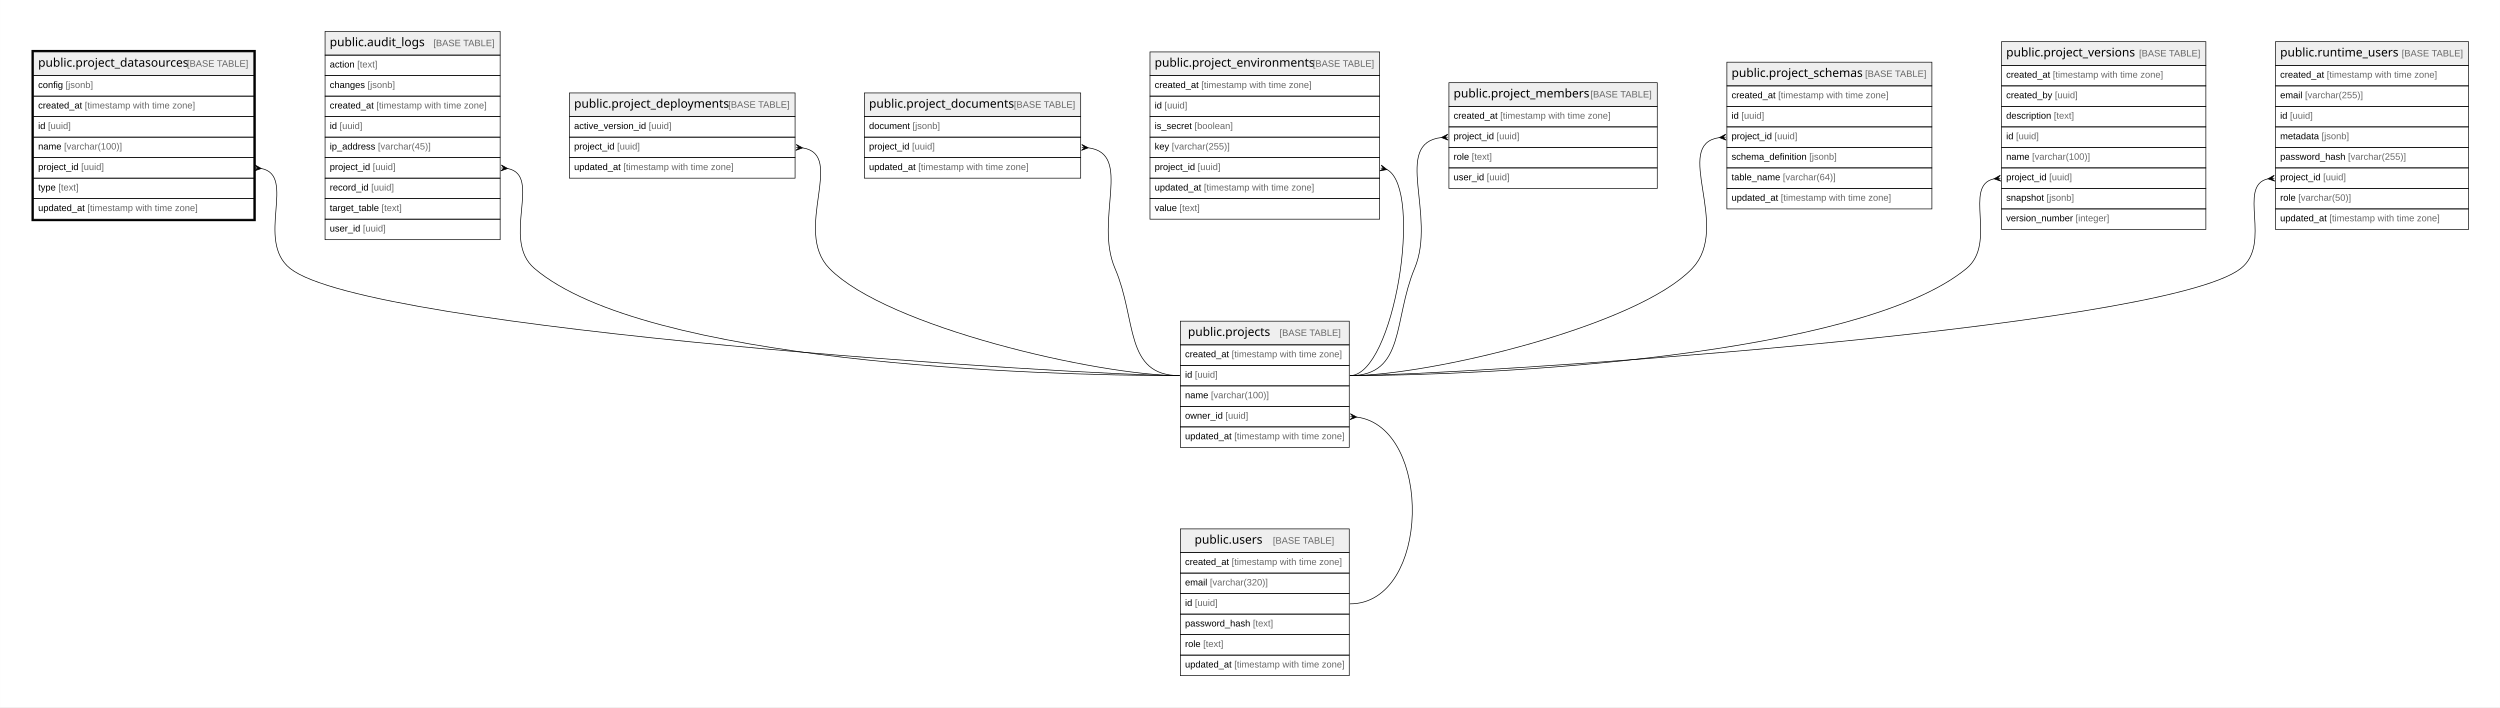
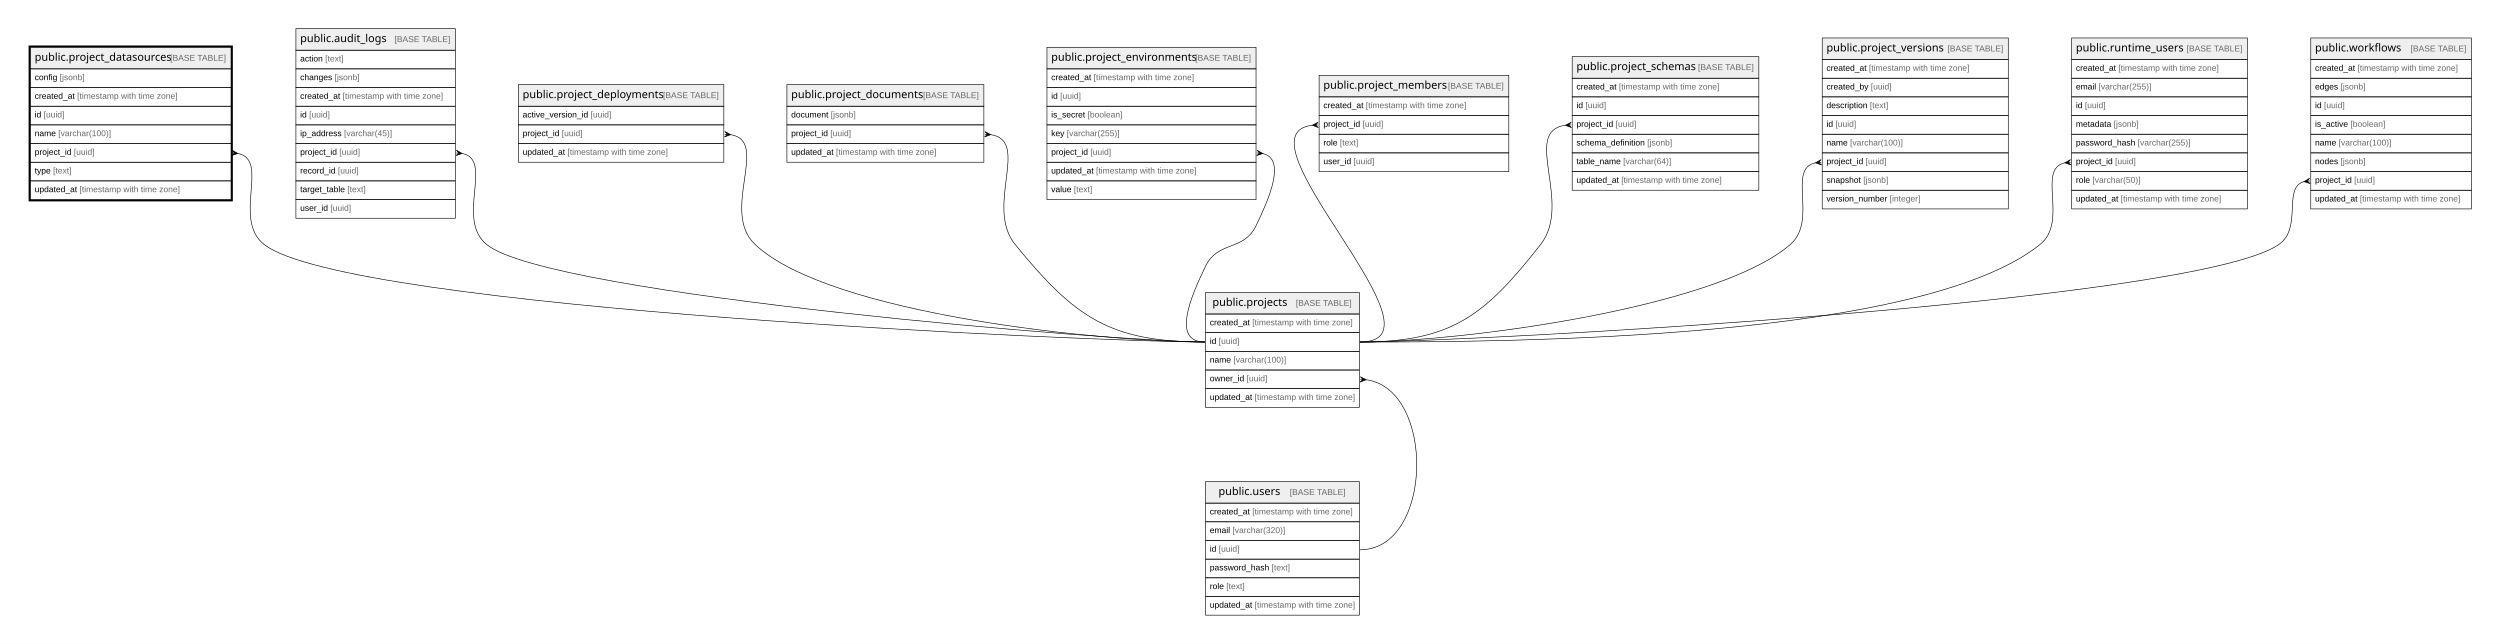
- <svg xmlns="http://www.w3.org/2000/svg" width="3755pt" height="1062pt" viewBox="0.00 0.00 3754.84 1062.00">
+ <svg xmlns="http://www.w3.org/2000/svg" width="4124pt" height="1062pt" viewBox="0.00 0.00 4124.34 1062.00">
  <g id="graph0" class="graph" transform="scale(1 1) rotate(0) translate(4 1058)">
-     <polygon fill="white" stroke="none" points="-4,4 -4,-1058 3750.84,-1058 3750.84,4 -4,4" />
+     <polygon fill="white" stroke="none" points="-4,4 -4,-1058 4120.34,-1058 4120.34,4 -4,4" />
    <g id="node1" class="node">
      <polygon fill="#efefef" stroke="none" points="46.2,-944.4 46.2,-980 377.12,-980 377.12,-944.4 46.2,-944.4" />
      <polygon fill="none" stroke="black" points="46.2,-944.4 46.2,-980 377.12,-980 377.12,-944.4 46.2,-944.4" />
      <text text-anchor="start" x="53.2" y="-957.8" font-family="Arial Bold" font-size="18.00">public.project_datasources</text>
      <text text-anchor="start" x="245.63" y="-957.8" font-family="Arial" font-size="14.00">    </text>
      <text text-anchor="start" x="276.74" y="-957.8" font-family="Arial" font-size="14.00" fill="#666666">[BASE TABLE]</text>
      <polygon fill="none" stroke="black" points="46.2,-913.6 46.2,-944.4 377.12,-944.4 377.12,-913.6 46.2,-913.6" />
      <text text-anchor="start" x="53.2" y="-925.8" font-family="Arial" font-size="14.00">config </text>
      <text text-anchor="start" x="94.45" y="-925.8" font-family="Arial" font-size="14.00" fill="#666666">[jsonb]</text>
      <polygon fill="none" stroke="black" points="46.2,-882.8 46.2,-913.6 377.12,-913.6 377.12,-882.8 46.2,-882.8" />
      <text text-anchor="start" x="53.2" y="-895" font-family="Arial" font-size="14.00">created_at </text>
      <text text-anchor="start" x="123.25" y="-895" font-family="Arial" font-size="14.00" fill="#666666">[timestamp with time zone]</text>
      <polygon fill="none" stroke="black" points="46.2,-852 46.2,-882.8 377.12,-882.8 377.12,-852 46.2,-852" />
      <text text-anchor="start" x="53.2" y="-864.2" font-family="Arial" font-size="14.00">id </text>
      <text text-anchor="start" x="67.99" y="-864.2" font-family="Arial" font-size="14.00" fill="#666666">[uuid]</text>
      <polygon fill="none" stroke="black" points="46.2,-821.2 46.2,-852 377.12,-852 377.12,-821.2 46.2,-821.2" />
      <text text-anchor="start" x="53.2" y="-833.4" font-family="Arial" font-size="14.00">name </text>
      <text text-anchor="start" x="92.11" y="-833.4" font-family="Arial" font-size="14.00" fill="#666666">[varchar(100)]</text>
      <polygon fill="none" stroke="black" points="46.2,-790.4 46.2,-821.2 377.12,-821.2 377.12,-790.4 46.2,-790.4" />
      <text text-anchor="start" x="53.2" y="-802.6" font-family="Arial" font-size="14.00">project_id </text>
      <text text-anchor="start" x="117.79" y="-802.6" font-family="Arial" font-size="14.00" fill="#666666">[uuid]</text>
      <polygon fill="none" stroke="black" points="46.2,-759.6 46.2,-790.4 377.12,-790.4 377.12,-759.6 46.2,-759.6" />
      <text text-anchor="start" x="53.2" y="-771.8" font-family="Arial" font-size="14.00">type </text>
      <text text-anchor="start" x="83.55" y="-771.8" font-family="Arial" font-size="14.00" fill="#666666">[text]</text>
      <polygon fill="none" stroke="black" points="46.2,-728.8 46.2,-759.6 377.12,-759.6 377.12,-728.8 46.2,-728.8" />
      <text text-anchor="start" x="53.2" y="-741" font-family="Arial" font-size="14.00">updated_at </text>
      <text text-anchor="start" x="127.16" y="-741" font-family="Arial" font-size="14.00" fill="#666666">[timestamp with time zone]</text>
      <polygon fill="none" stroke="black" stroke-width="3" points="44.7,-727.3 44.7,-981.5 378.62,-981.5 378.62,-727.3 44.7,-727.3" />
    </g>
    <g id="node2" class="node">
-       <polygon fill="#efefef" stroke="none" points="1768.82,-540 1768.82,-575.6 2022.5,-575.6 2022.5,-540 1768.82,-540" />
-       <polygon fill="none" stroke="black" points="1768.82,-540 1768.82,-575.6 2022.5,-575.6 2022.5,-540 1768.82,-540" />
-       <text text-anchor="start" x="1780.18" y="-553.4" font-family="Arial Bold" font-size="18.00">public.projects</text>
-       <text text-anchor="start" x="1886.65" y="-553.4" font-family="Arial" font-size="14.00">    </text>
-       <text text-anchor="start" x="1917.77" y="-553.4" font-family="Arial" font-size="14.00" fill="#666666">[BASE TABLE]</text>
-       <polygon fill="none" stroke="black" points="1768.82,-509.2 1768.82,-540 2022.5,-540 2022.5,-509.2 1768.82,-509.2" />
-       <text text-anchor="start" x="1775.82" y="-521.4" font-family="Arial" font-size="14.00">created_at </text>
-       <text text-anchor="start" x="1845.87" y="-521.4" font-family="Arial" font-size="14.00" fill="#666666">[timestamp with time zone]</text>
-       <polygon fill="none" stroke="black" points="1768.82,-478.4 1768.82,-509.2 2022.5,-509.2 2022.5,-478.4 1768.82,-478.4" />
-       <text text-anchor="start" x="1775.82" y="-490.6" font-family="Arial" font-size="14.00">id </text>
-       <text text-anchor="start" x="1790.6" y="-490.6" font-family="Arial" font-size="14.00" fill="#666666">[uuid]</text>
-       <polygon fill="none" stroke="black" points="1768.82,-447.6 1768.82,-478.4 2022.5,-478.4 2022.5,-447.6 1768.82,-447.6" />
-       <text text-anchor="start" x="1775.82" y="-459.8" font-family="Arial" font-size="14.00">name </text>
-       <text text-anchor="start" x="1814.73" y="-459.8" font-family="Arial" font-size="14.00" fill="#666666">[varchar(100)]</text>
-       <polygon fill="none" stroke="black" points="1768.82,-416.8 1768.82,-447.6 2022.5,-447.6 2022.5,-416.8 1768.82,-416.8" />
-       <text text-anchor="start" x="1775.82" y="-429" font-family="Arial" font-size="14.00">owner_id </text>
-       <text text-anchor="start" x="1836.52" y="-429" font-family="Arial" font-size="14.00" fill="#666666">[uuid]</text>
-       <polygon fill="none" stroke="black" points="1768.82,-386 1768.82,-416.8 2022.5,-416.8 2022.5,-386 1768.82,-386" />
-       <text text-anchor="start" x="1775.82" y="-398.2" font-family="Arial" font-size="14.00">updated_at </text>
-       <text text-anchor="start" x="1849.78" y="-398.2" font-family="Arial" font-size="14.00" fill="#666666">[timestamp with time zone]</text>
+       <polygon fill="#efefef" stroke="none" points="1984.82,-540 1984.82,-575.6 2238.5,-575.6 2238.5,-540 1984.82,-540" />
+       <polygon fill="none" stroke="black" points="1984.82,-540 1984.82,-575.6 2238.5,-575.6 2238.5,-540 1984.82,-540" />
+       <text text-anchor="start" x="1996.18" y="-553.4" font-family="Arial Bold" font-size="18.00">public.projects</text>
+       <text text-anchor="start" x="2102.65" y="-553.4" font-family="Arial" font-size="14.00">    </text>
+       <text text-anchor="start" x="2133.77" y="-553.4" font-family="Arial" font-size="14.00" fill="#666666">[BASE TABLE]</text>
+       <polygon fill="none" stroke="black" points="1984.82,-509.2 1984.82,-540 2238.5,-540 2238.5,-509.2 1984.82,-509.2" />
+       <text text-anchor="start" x="1991.82" y="-521.4" font-family="Arial" font-size="14.00">created_at </text>
+       <text text-anchor="start" x="2061.87" y="-521.4" font-family="Arial" font-size="14.00" fill="#666666">[timestamp with time zone]</text>
+       <polygon fill="none" stroke="black" points="1984.82,-478.4 1984.82,-509.2 2238.5,-509.2 2238.5,-478.4 1984.82,-478.4" />
+       <text text-anchor="start" x="1991.82" y="-490.6" font-family="Arial" font-size="14.00">id </text>
+       <text text-anchor="start" x="2006.6" y="-490.6" font-family="Arial" font-size="14.00" fill="#666666">[uuid]</text>
+       <polygon fill="none" stroke="black" points="1984.82,-447.6 1984.82,-478.4 2238.5,-478.4 2238.5,-447.6 1984.82,-447.6" />
+       <text text-anchor="start" x="1991.82" y="-459.8" font-family="Arial" font-size="14.00">name </text>
+       <text text-anchor="start" x="2030.73" y="-459.8" font-family="Arial" font-size="14.00" fill="#666666">[varchar(100)]</text>
+       <polygon fill="none" stroke="black" points="1984.82,-416.8 1984.82,-447.6 2238.5,-447.6 2238.5,-416.8 1984.82,-416.8" />
+       <text text-anchor="start" x="1991.82" y="-429" font-family="Arial" font-size="14.00">owner_id </text>
+       <text text-anchor="start" x="2052.52" y="-429" font-family="Arial" font-size="14.00" fill="#666666">[uuid]</text>
+       <polygon fill="none" stroke="black" points="1984.82,-386 1984.82,-416.8 2238.5,-416.8 2238.5,-386 1984.82,-386" />
+       <text text-anchor="start" x="1991.82" y="-398.2" font-family="Arial" font-size="14.00">updated_at </text>
+       <text text-anchor="start" x="2065.78" y="-398.2" font-family="Arial" font-size="14.00" fill="#666666">[timestamp with time zone]</text>
    </g>
    <g id="edge1" class="edge">
-       <path fill="none" stroke="black" d="M388.22,-804.94C441.95,-794.74 379,-696.95 431.66,-654.8 548.4,-561.36 1618.28,-493.8 1767.82,-493.8" />
-       <polygon fill="black" stroke="black" points="388.41,-804.92 378.07,-801.29 383.1,-805.37 378.78,-805.74 378.78,-805.74 378.78,-805.74 383.1,-805.37 378.83,-810.26 388.41,-804.92" />
-     </g>
-     <g id="node11" class="node">
-       <polygon fill="#efefef" stroke="none" points="1768.82,-228 1768.82,-263.6 2022.5,-263.6 2022.5,-228 1768.82,-228" />
-       <polygon fill="none" stroke="black" points="1768.82,-228 1768.82,-263.6 2022.5,-263.6 2022.5,-228 1768.82,-228" />
-       <text text-anchor="start" x="1790.17" y="-241.4" font-family="Arial Bold" font-size="18.00">public.users</text>
-       <text text-anchor="start" x="1876.66" y="-241.4" font-family="Arial" font-size="14.00">    </text>
-       <text text-anchor="start" x="1907.77" y="-241.4" font-family="Arial" font-size="14.00" fill="#666666">[BASE TABLE]</text>
-       <polygon fill="none" stroke="black" points="1768.82,-197.2 1768.82,-228 2022.5,-228 2022.5,-197.2 1768.82,-197.2" />
-       <text text-anchor="start" x="1775.82" y="-209.4" font-family="Arial" font-size="14.00">created_at </text>
-       <text text-anchor="start" x="1845.87" y="-209.4" font-family="Arial" font-size="14.00" fill="#666666">[timestamp with time zone]</text>
-       <polygon fill="none" stroke="black" points="1768.82,-166.4 1768.82,-197.2 2022.5,-197.2 2022.5,-166.4 1768.82,-166.4" />
-       <text text-anchor="start" x="1775.82" y="-178.6" font-family="Arial" font-size="14.00">email </text>
-       <text text-anchor="start" x="1813.16" y="-178.6" font-family="Arial" font-size="14.00" fill="#666666">[varchar(320)]</text>
-       <polygon fill="none" stroke="black" points="1768.82,-135.6 1768.82,-166.4 2022.5,-166.4 2022.5,-135.6 1768.82,-135.6" />
-       <text text-anchor="start" x="1775.82" y="-147.8" font-family="Arial" font-size="14.00">id </text>
-       <text text-anchor="start" x="1790.6" y="-147.8" font-family="Arial" font-size="14.00" fill="#666666">[uuid]</text>
-       <polygon fill="none" stroke="black" points="1768.82,-104.8 1768.82,-135.6 2022.5,-135.6 2022.5,-104.8 1768.82,-104.8" />
-       <text text-anchor="start" x="1775.82" y="-117" font-family="Arial" font-size="14.00">password_hash </text>
-       <text text-anchor="start" x="1877.77" y="-117" font-family="Arial" font-size="14.00" fill="#666666">[text]</text>
-       <polygon fill="none" stroke="black" points="1768.82,-74 1768.82,-104.8 2022.5,-104.8 2022.5,-74 1768.82,-74" />
-       <text text-anchor="start" x="1775.82" y="-86.2" font-family="Arial" font-size="14.00">role </text>
-       <text text-anchor="start" x="1803.05" y="-86.2" font-family="Arial" font-size="14.00" fill="#666666">[text]</text>
-       <polygon fill="none" stroke="black" points="1768.82,-43.2 1768.82,-74 2022.5,-74 2022.5,-43.2 1768.82,-43.2" />
-       <text text-anchor="start" x="1775.82" y="-55.4" font-family="Arial" font-size="14.00">updated_at </text>
-       <text text-anchor="start" x="1849.78" y="-55.4" font-family="Arial" font-size="14.00" fill="#666666">[timestamp with time zone]</text>
-     </g>
-     <g id="edge10" class="edge">
-       <path fill="none" stroke="black" d="M2033.82,-431.54C2148.38,-416.5 2144.94,-151 2023.5,-151" />
-       <polygon fill="black" stroke="black" points="2033.81,-431.54 2023.54,-427.69 2028.49,-431.88 2024.17,-432.16 2024.17,-432.16 2024.17,-432.16 2028.49,-431.88 2024.12,-436.67 2033.81,-431.54" />
+       <path fill="none" stroke="black" d="M388.21,-804.93C441.92,-794.69 378.65,-696.51 431.66,-654.8 567.92,-547.58 1810.43,-493.8 1983.82,-493.8" />
+       <polygon fill="black" stroke="black" points="388.41,-804.92 378.07,-801.29 383.1,-805.37 378.78,-805.74 378.78,-805.74 378.78,-805.74 383.1,-805.37 378.84,-810.25 388.41,-804.92" />
+     </g>
+     <g id="node12" class="node">
+       <polygon fill="#efefef" stroke="none" points="1984.82,-228 1984.82,-263.6 2238.5,-263.6 2238.5,-228 1984.82,-228" />
+       <polygon fill="none" stroke="black" points="1984.82,-228 1984.82,-263.6 2238.5,-263.6 2238.5,-228 1984.82,-228" />
+       <text text-anchor="start" x="2006.17" y="-241.4" font-family="Arial Bold" font-size="18.00">public.users</text>
+       <text text-anchor="start" x="2092.66" y="-241.4" font-family="Arial" font-size="14.00">    </text>
+       <text text-anchor="start" x="2123.77" y="-241.4" font-family="Arial" font-size="14.00" fill="#666666">[BASE TABLE]</text>
+       <polygon fill="none" stroke="black" points="1984.82,-197.2 1984.82,-228 2238.5,-228 2238.5,-197.2 1984.82,-197.2" />
+       <text text-anchor="start" x="1991.82" y="-209.4" font-family="Arial" font-size="14.00">created_at </text>
+       <text text-anchor="start" x="2061.87" y="-209.4" font-family="Arial" font-size="14.00" fill="#666666">[timestamp with time zone]</text>
+       <polygon fill="none" stroke="black" points="1984.82,-166.4 1984.82,-197.2 2238.5,-197.2 2238.5,-166.4 1984.82,-166.4" />
+       <text text-anchor="start" x="1991.82" y="-178.6" font-family="Arial" font-size="14.00">email </text>
+       <text text-anchor="start" x="2029.16" y="-178.6" font-family="Arial" font-size="14.00" fill="#666666">[varchar(320)]</text>
+       <polygon fill="none" stroke="black" points="1984.82,-135.6 1984.82,-166.4 2238.5,-166.4 2238.5,-135.6 1984.82,-135.6" />
+       <text text-anchor="start" x="1991.82" y="-147.8" font-family="Arial" font-size="14.00">id </text>
+       <text text-anchor="start" x="2006.6" y="-147.8" font-family="Arial" font-size="14.00" fill="#666666">[uuid]</text>
+       <polygon fill="none" stroke="black" points="1984.82,-104.8 1984.82,-135.6 2238.5,-135.6 2238.5,-104.8 1984.82,-104.8" />
+       <text text-anchor="start" x="1991.82" y="-117" font-family="Arial" font-size="14.00">password_hash </text>
+       <text text-anchor="start" x="2093.77" y="-117" font-family="Arial" font-size="14.00" fill="#666666">[text]</text>
+       <polygon fill="none" stroke="black" points="1984.82,-74 1984.82,-104.8 2238.5,-104.8 2238.5,-74 1984.82,-74" />
+       <text text-anchor="start" x="1991.82" y="-86.2" font-family="Arial" font-size="14.00">role </text>
+       <text text-anchor="start" x="2019.05" y="-86.2" font-family="Arial" font-size="14.00" fill="#666666">[text]</text>
+       <polygon fill="none" stroke="black" points="1984.82,-43.2 1984.82,-74 2238.5,-74 2238.5,-43.2 1984.82,-43.2" />
+       <text text-anchor="start" x="1991.82" y="-55.4" font-family="Arial" font-size="14.00">updated_at </text>
+       <text text-anchor="start" x="2065.78" y="-55.4" font-family="Arial" font-size="14.00" fill="#666666">[timestamp with time zone]</text>
+     </g>
+     <g id="edge11" class="edge">
+       <path fill="none" stroke="black" d="M2249.82,-431.54C2364.38,-416.5 2360.94,-151 2239.5,-151" />
+       <polygon fill="black" stroke="black" points="2249.81,-431.54 2239.54,-427.69 2244.49,-431.88 2240.17,-432.16 2240.17,-432.16 2240.17,-432.16 2244.49,-431.88 2240.12,-436.67 2249.81,-431.54" />
    </g>
    <g id="node3" class="node">
      <polygon fill="#efefef" stroke="none" points="484.17,-975.2 484.17,-1010.8 747.15,-1010.8 747.15,-975.2 484.17,-975.2" />
      <polygon fill="none" stroke="black" points="484.17,-975.2 484.17,-1010.8 747.15,-1010.8 747.15,-975.2 484.17,-975.2" />
      <text text-anchor="start" x="491.17" y="-988.6" font-family="Arial Bold" font-size="18.00">public.audit_logs</text>
      <text text-anchor="start" x="615.66" y="-988.6" font-family="Arial" font-size="14.00">    </text>
      <text text-anchor="start" x="646.78" y="-988.6" font-family="Arial" font-size="14.00" fill="#666666">[BASE TABLE]</text>
      <polygon fill="none" stroke="black" points="484.17,-944.4 484.17,-975.2 747.15,-975.2 747.15,-944.4 484.17,-944.4" />
      <text text-anchor="start" x="491.17" y="-956.6" font-family="Arial" font-size="14.00">action </text>
      <text text-anchor="start" x="532.42" y="-956.6" font-family="Arial" font-size="14.00" fill="#666666">[text]</text>
      <polygon fill="none" stroke="black" points="484.17,-913.6 484.17,-944.4 747.15,-944.4 747.15,-913.6 484.17,-913.6" />
      <text text-anchor="start" x="491.17" y="-925.8" font-family="Arial" font-size="14.00">changes </text>
      <text text-anchor="start" x="547.99" y="-925.8" font-family="Arial" font-size="14.00" fill="#666666">[jsonb]</text>
      <polygon fill="none" stroke="black" points="484.17,-882.8 484.17,-913.6 747.15,-913.6 747.15,-882.8 484.17,-882.8" />
      <text text-anchor="start" x="491.17" y="-895" font-family="Arial" font-size="14.00">created_at </text>
      <text text-anchor="start" x="561.22" y="-895" font-family="Arial" font-size="14.00" fill="#666666">[timestamp with time zone]</text>
      <polygon fill="none" stroke="black" points="484.17,-852 484.17,-882.8 747.15,-882.8 747.15,-852 484.17,-852" />
      <text text-anchor="start" x="491.17" y="-864.2" font-family="Arial" font-size="14.00">id </text>
      <text text-anchor="start" x="505.96" y="-864.2" font-family="Arial" font-size="14.00" fill="#666666">[uuid]</text>
      <polygon fill="none" stroke="black" points="484.17,-821.2 484.17,-852 747.15,-852 747.15,-821.2 484.17,-821.2" />
      <text text-anchor="start" x="491.17" y="-833.4" font-family="Arial" font-size="14.00">ip_address </text>
      <text text-anchor="start" x="563.55" y="-833.4" font-family="Arial" font-size="14.00" fill="#666666">[varchar(45)]</text>
      <polygon fill="none" stroke="black" points="484.17,-790.4 484.17,-821.2 747.15,-821.2 747.15,-790.4 484.17,-790.4" />
      <text text-anchor="start" x="491.17" y="-802.6" font-family="Arial" font-size="14.00">project_id </text>
      <text text-anchor="start" x="555.76" y="-802.6" font-family="Arial" font-size="14.00" fill="#666666">[uuid]</text>
      <polygon fill="none" stroke="black" points="484.17,-759.6 484.17,-790.4 747.15,-790.4 747.15,-759.6 484.17,-759.6" />
      <text text-anchor="start" x="491.17" y="-771.8" font-family="Arial" font-size="14.00">record_id </text>
      <text text-anchor="start" x="553.42" y="-771.8" font-family="Arial" font-size="14.00" fill="#666666">[uuid]</text>
      <polygon fill="none" stroke="black" points="484.17,-728.8 484.17,-759.6 747.15,-759.6 747.15,-728.8 484.17,-728.8" />
      <text text-anchor="start" x="491.17" y="-741" font-family="Arial" font-size="14.00">target_table </text>
      <text text-anchor="start" x="569" y="-741" font-family="Arial" font-size="14.00" fill="#666666">[text]</text>
      <polygon fill="none" stroke="black" points="484.17,-698 484.17,-728.8 747.15,-728.8 747.15,-698 484.17,-698" />
      <text text-anchor="start" x="491.17" y="-710.2" font-family="Arial" font-size="14.00">user_id </text>
      <text text-anchor="start" x="540.98" y="-710.2" font-family="Arial" font-size="14.00" fill="#666666">[uuid]</text>
    </g>
    <g id="edge2" class="edge">
-       <path fill="none" stroke="black" d="M758.5,-804.88C811.19,-794.48 747.77,-698.22 798.66,-654.8 964.75,-513.1 1549.5,-493.8 1767.82,-493.8" />
-       <polygon fill="black" stroke="black" points="758.44,-804.89 748.08,-801.29 753.13,-805.36 748.81,-805.74 748.81,-805.74 748.81,-805.74 753.13,-805.36 748.88,-810.25 758.44,-804.89" />
+       <path fill="none" stroke="black" d="M758.5,-804.88C811.12,-794.4 747.13,-697.46 798.66,-654.8 901.03,-570.05 1850.92,-493.8 1983.82,-493.8" />
+       <polygon fill="black" stroke="black" points="758.44,-804.88 748.08,-801.29 753.13,-805.36 748.81,-805.74 748.81,-805.74 748.81,-805.74 753.13,-805.36 748.88,-810.25 758.44,-804.88" />
    </g>
    <g id="node4" class="node">
      <polygon fill="#efefef" stroke="none" points="851.19,-882.8 851.19,-918.4 1190.13,-918.4 1190.13,-882.8 851.19,-882.8" />
      <polygon fill="none" stroke="black" points="851.19,-882.8 851.19,-918.4 1190.13,-918.4 1190.13,-882.8 851.19,-882.8" />
      <text text-anchor="start" x="858.19" y="-896.2" font-family="Arial Bold" font-size="18.00">public.project_deployments</text>
      <text text-anchor="start" x="1058.64" y="-896.2" font-family="Arial" font-size="14.00">    </text>
      <text text-anchor="start" x="1089.76" y="-896.2" font-family="Arial" font-size="14.00" fill="#666666">[BASE TABLE]</text>
      <polygon fill="none" stroke="black" points="851.19,-852 851.19,-882.8 1190.13,-882.8 1190.13,-852 851.19,-852" />
      <text text-anchor="start" x="858.19" y="-864.2" font-family="Arial" font-size="14.00">active_version_id </text>
      <text text-anchor="start" x="970.25" y="-864.2" font-family="Arial" font-size="14.00" fill="#666666">[uuid]</text>
      <polygon fill="none" stroke="black" points="851.19,-821.2 851.19,-852 1190.13,-852 1190.13,-821.2 851.19,-821.2" />
      <text text-anchor="start" x="858.19" y="-833.4" font-family="Arial" font-size="14.00">project_id </text>
      <text text-anchor="start" x="922.78" y="-833.4" font-family="Arial" font-size="14.00" fill="#666666">[uuid]</text>
      <polygon fill="none" stroke="black" points="851.19,-790.4 851.19,-821.2 1190.13,-821.2 1190.13,-790.4 851.19,-790.4" />
      <text text-anchor="start" x="858.19" y="-802.6" font-family="Arial" font-size="14.00">updated_at </text>
      <text text-anchor="start" x="932.15" y="-802.6" font-family="Arial" font-size="14.00" fill="#666666">[timestamp with time zone]</text>
    </g>
    <g id="edge3" class="edge">
-       <path fill="none" stroke="black" d="M1201.4,-835.88C1267.04,-825.79 1185.76,-712.16 1241.66,-654.8 1327,-567.23 1645.54,-493.8 1767.82,-493.8" />
-       <polygon fill="black" stroke="black" points="1201.44,-835.88 1191.15,-832.09 1196.12,-836.25 1191.8,-836.55 1191.8,-836.55 1191.8,-836.55 1196.12,-836.25 1191.78,-841.07 1201.44,-835.88" />
+       <path fill="none" stroke="black" d="M1201.38,-835.87C1266.83,-825.57 1183.42,-709.79 1241.66,-654.8 1364.37,-538.95 1815.06,-493.8 1983.82,-493.8" />
+       <polygon fill="black" stroke="black" points="1201.44,-835.86 1191.14,-832.09 1196.12,-836.24 1191.8,-836.55 1191.8,-836.55 1191.8,-836.55 1196.12,-836.24 1191.78,-841.06 1201.44,-835.86" />
    </g>
    <g id="node5" class="node">
      <polygon fill="#efefef" stroke="none" points="1294.19,-882.8 1294.19,-918.4 1619.13,-918.4 1619.13,-882.8 1294.19,-882.8" />
      <polygon fill="none" stroke="black" points="1294.19,-882.8 1294.19,-918.4 1619.13,-918.4 1619.13,-882.8 1294.19,-882.8" />
      <text text-anchor="start" x="1301.19" y="-896.2" font-family="Arial Bold" font-size="18.00">public.project_documents</text>
      <text text-anchor="start" x="1487.64" y="-896.2" font-family="Arial" font-size="14.00">    </text>
      <text text-anchor="start" x="1518.76" y="-896.2" font-family="Arial" font-size="14.00" fill="#666666">[BASE TABLE]</text>
      <polygon fill="none" stroke="black" points="1294.19,-852 1294.19,-882.8 1619.13,-882.8 1619.13,-852 1294.19,-852" />
      <text text-anchor="start" x="1301.19" y="-864.2" font-family="Arial" font-size="14.00">document </text>
      <text text-anchor="start" x="1366.56" y="-864.2" font-family="Arial" font-size="14.00" fill="#666666">[jsonb]</text>
      <polygon fill="none" stroke="black" points="1294.19,-821.2 1294.19,-852 1619.13,-852 1619.13,-821.2 1294.19,-821.2" />
      <text text-anchor="start" x="1301.19" y="-833.4" font-family="Arial" font-size="14.00">project_id </text>
      <text text-anchor="start" x="1365.78" y="-833.4" font-family="Arial" font-size="14.00" fill="#666666">[uuid]</text>
      <polygon fill="none" stroke="black" points="1294.19,-790.4 1294.19,-821.2 1619.13,-821.2 1619.13,-790.4 1294.19,-790.4" />
      <text text-anchor="start" x="1301.19" y="-802.6" font-family="Arial" font-size="14.00">updated_at </text>
      <text text-anchor="start" x="1375.15" y="-802.6" font-family="Arial" font-size="14.00" fill="#666666">[timestamp with time zone]</text>
    </g>
    <g id="edge4" class="edge">
-       <path fill="none" stroke="black" d="M1630.54,-835.98C1698.22,-827.24 1638.95,-728.35 1670.66,-654.8 1703.75,-578.05 1684.24,-493.8 1767.82,-493.8" />
-       <polygon fill="black" stroke="black" points="1630.44,-835.98 1620.19,-832.09 1625.12,-836.3 1620.8,-836.56 1620.8,-836.56 1620.8,-836.56 1625.12,-836.3 1620.73,-841.07 1630.44,-835.98" />
+       <path fill="none" stroke="black" d="M1630.43,-835.91C1696.52,-826.21 1620.08,-716.9 1670.66,-654.8 1769.49,-533.46 1827.32,-493.8 1983.82,-493.8" />
+       <polygon fill="black" stroke="black" points="1630.44,-835.91 1620.16,-832.09 1625.12,-836.26 1620.8,-836.56 1620.8,-836.56 1620.8,-836.56 1625.12,-836.26 1620.76,-841.07 1630.44,-835.91" />
    </g>
    <g id="node6" class="node">
      <polygon fill="#efefef" stroke="none" points="1723.19,-944.4 1723.19,-980 2068.13,-980 2068.13,-944.4 1723.19,-944.4" />
      <polygon fill="none" stroke="black" points="1723.19,-944.4 1723.19,-980 2068.13,-980 2068.13,-944.4 1723.19,-944.4" />
      <text text-anchor="start" x="1730.19" y="-957.8" font-family="Arial Bold" font-size="18.00">public.project_environments</text>
      <text text-anchor="start" x="1936.64" y="-957.8" font-family="Arial" font-size="14.00">    </text>
      <text text-anchor="start" x="1967.75" y="-957.8" font-family="Arial" font-size="14.00" fill="#666666">[BASE TABLE]</text>
      <polygon fill="none" stroke="black" points="1723.19,-913.6 1723.19,-944.4 2068.13,-944.4 2068.13,-913.6 1723.19,-913.6" />
      <text text-anchor="start" x="1730.19" y="-925.8" font-family="Arial" font-size="14.00">created_at </text>
      <text text-anchor="start" x="1800.24" y="-925.8" font-family="Arial" font-size="14.00" fill="#666666">[timestamp with time zone]</text>
      <polygon fill="none" stroke="black" points="1723.19,-882.8 1723.19,-913.6 2068.13,-913.6 2068.13,-882.8 1723.19,-882.8" />
      <text text-anchor="start" x="1730.19" y="-895" font-family="Arial" font-size="14.00">id </text>
      <text text-anchor="start" x="1744.98" y="-895" font-family="Arial" font-size="14.00" fill="#666666">[uuid]</text>
      <polygon fill="none" stroke="black" points="1723.19,-852 1723.19,-882.8 2068.13,-882.8 2068.13,-852 1723.19,-852" />
      <text text-anchor="start" x="1730.19" y="-864.2" font-family="Arial" font-size="14.00">is_secret </text>
      <text text-anchor="start" x="1790.1" y="-864.2" font-family="Arial" font-size="14.00" fill="#666666">[boolean]</text>
      <polygon fill="none" stroke="black" points="1723.19,-821.2 1723.19,-852 2068.13,-852 2068.13,-821.2 1723.19,-821.2" />
      <text text-anchor="start" x="1730.19" y="-833.4" font-family="Arial" font-size="14.00">key </text>
      <text text-anchor="start" x="1755.87" y="-833.4" font-family="Arial" font-size="14.00" fill="#666666">[varchar(255)]</text>
      <polygon fill="none" stroke="black" points="1723.19,-790.4 1723.19,-821.2 2068.13,-821.2 2068.13,-790.4 1723.19,-790.4" />
      <text text-anchor="start" x="1730.19" y="-802.6" font-family="Arial" font-size="14.00">project_id </text>
      <text text-anchor="start" x="1794.78" y="-802.6" font-family="Arial" font-size="14.00" fill="#666666">[uuid]</text>
      <polygon fill="none" stroke="black" points="1723.19,-759.6 1723.19,-790.4 2068.13,-790.4 2068.13,-759.6 1723.19,-759.6" />
      <text text-anchor="start" x="1730.19" y="-771.8" font-family="Arial" font-size="14.00">updated_at </text>
      <text text-anchor="start" x="1804.15" y="-771.8" font-family="Arial" font-size="14.00" fill="#666666">[timestamp with time zone]</text>
      <polygon fill="none" stroke="black" points="1723.19,-728.8 1723.19,-759.6 2068.13,-759.6 2068.13,-728.8 1723.19,-728.8" />
      <text text-anchor="start" x="1730.19" y="-741" font-family="Arial" font-size="14.00">value </text>
      <text text-anchor="start" x="1767.55" y="-741" font-family="Arial" font-size="14.00" fill="#666666">[text]</text>
    </g>
    <g id="edge5" class="edge">
-       <path fill="none" stroke="black" d="M2079.26,-803.29C2134.32,-773.76 2089.87,-493.8 2023.5,-493.8" />
-       <polygon fill="black" stroke="black" points="2079.16,-803.31 2068.37,-801.35 2073.98,-804.6 2069.78,-805.64 2069.78,-805.64 2069.78,-805.64 2073.98,-804.6 2070.53,-810.09 2079.16,-803.31" />
+       <path fill="none" stroke="black" d="M2079.17,-804.76C2118.21,-795.78 2089.8,-730.29 2068.13,-685.6 2047.41,-642.9 2005.52,-661.5 1984.82,-618.8 1960.58,-568.81 1928.26,-493.8 1983.82,-493.8" />
+       <polygon fill="black" stroke="black" points="2079.41,-804.74 2069,-801.29 2074.1,-805.29 2069.79,-805.73 2069.79,-805.73 2069.79,-805.73 2074.1,-805.29 2069.92,-810.24 2079.41,-804.74" />
    </g>
    <g id="node7" class="node">
      <polygon fill="#efefef" stroke="none" points="2172.19,-898.2 2172.19,-933.8 2485.13,-933.8 2485.13,-898.2 2172.19,-898.2" />
      <polygon fill="none" stroke="black" points="2172.19,-898.2 2172.19,-933.8 2485.13,-933.8 2485.13,-898.2 2172.19,-898.2" />
      <text text-anchor="start" x="2179.19" y="-911.6" font-family="Arial Bold" font-size="18.00">public.project_members</text>
      <text text-anchor="start" x="2353.64" y="-911.6" font-family="Arial" font-size="14.00">    </text>
      <text text-anchor="start" x="2384.75" y="-911.6" font-family="Arial" font-size="14.00" fill="#666666">[BASE TABLE]</text>
      <polygon fill="none" stroke="black" points="2172.19,-867.4 2172.19,-898.2 2485.13,-898.2 2485.13,-867.4 2172.19,-867.4" />
      <text text-anchor="start" x="2179.19" y="-879.6" font-family="Arial" font-size="14.00">created_at </text>
      <text text-anchor="start" x="2249.24" y="-879.6" font-family="Arial" font-size="14.00" fill="#666666">[timestamp with time zone]</text>
      <polygon fill="none" stroke="black" points="2172.19,-836.6 2172.19,-867.4 2485.13,-867.4 2485.13,-836.6 2172.19,-836.6" />
      <text text-anchor="start" x="2179.19" y="-848.8" font-family="Arial" font-size="14.00">project_id </text>
      <text text-anchor="start" x="2243.78" y="-848.8" font-family="Arial" font-size="14.00" fill="#666666">[uuid]</text>
      <polygon fill="none" stroke="black" points="2172.19,-805.8 2172.19,-836.6 2485.13,-836.6 2485.13,-805.8 2172.19,-805.8" />
      <text text-anchor="start" x="2179.19" y="-818" font-family="Arial" font-size="14.00">role </text>
      <text text-anchor="start" x="2206.43" y="-818" font-family="Arial" font-size="14.00" fill="#666666">[text]</text>
      <polygon fill="none" stroke="black" points="2172.19,-775 2172.19,-805.8 2485.13,-805.8 2485.13,-775 2172.19,-775" />
      <text text-anchor="start" x="2179.19" y="-787.2" font-family="Arial" font-size="14.00">user_id </text>
      <text text-anchor="start" x="2229" y="-787.2" font-family="Arial" font-size="14.00" fill="#666666">[uuid]</text>
    </g>
    <g id="edge6" class="edge">
-       <path fill="none" stroke="black" d="M2160.87,-851.44C2086.68,-842.72 2154.2,-734.82 2120.66,-654.8 2088.35,-577.72 2107.07,-493.8 2023.5,-493.8" />
-       <polygon fill="black" stroke="black" points="2160.87,-851.44 2170.61,-856.48 2166.2,-851.73 2170.52,-851.96 2170.52,-851.96 2170.52,-851.96 2166.2,-851.73 2171.1,-847.49 2160.87,-851.44" />
+       <path fill="none" stroke="black" d="M2161.1,-851.47C2026.47,-836.09 2397.93,-493.8 2239.5,-493.8" />
+       <polygon fill="black" stroke="black" points="2160.87,-851.45 2170.62,-856.48 2166.2,-851.74 2170.52,-851.96 2170.52,-851.96 2170.52,-851.96 2166.2,-851.74 2171.09,-847.49 2160.87,-851.45" />
    </g>
    <g id="node8" class="node">
      <polygon fill="#efefef" stroke="none" points="2589.69,-929 2589.69,-964.6 2897.63,-964.6 2897.63,-929 2589.69,-929" />
      <polygon fill="none" stroke="black" points="2589.69,-929 2589.69,-964.6 2897.63,-964.6 2897.63,-929 2589.69,-929" />
      <text text-anchor="start" x="2596.69" y="-942.4" font-family="Arial Bold" font-size="18.00">public.project_schemas</text>
      <text text-anchor="start" x="2766.14" y="-942.4" font-family="Arial" font-size="14.00">    </text>
      <text text-anchor="start" x="2797.25" y="-942.4" font-family="Arial" font-size="14.00" fill="#666666">[BASE TABLE]</text>
      <polygon fill="none" stroke="black" points="2589.69,-898.2 2589.69,-929 2897.63,-929 2897.63,-898.2 2589.69,-898.2" />
      <text text-anchor="start" x="2596.69" y="-910.4" font-family="Arial" font-size="14.00">created_at </text>
      <text text-anchor="start" x="2666.74" y="-910.4" font-family="Arial" font-size="14.00" fill="#666666">[timestamp with time zone]</text>
      <polygon fill="none" stroke="black" points="2589.69,-867.4 2589.69,-898.2 2897.63,-898.2 2897.63,-867.4 2589.69,-867.4" />
      <text text-anchor="start" x="2596.69" y="-879.6" font-family="Arial" font-size="14.00">id </text>
      <text text-anchor="start" x="2611.48" y="-879.6" font-family="Arial" font-size="14.00" fill="#666666">[uuid]</text>
      <polygon fill="none" stroke="black" points="2589.69,-836.6 2589.69,-867.4 2897.63,-867.4 2897.63,-836.6 2589.69,-836.6" />
      <text text-anchor="start" x="2596.69" y="-848.8" font-family="Arial" font-size="14.00">project_id </text>
      <text text-anchor="start" x="2661.28" y="-848.8" font-family="Arial" font-size="14.00" fill="#666666">[uuid]</text>
      <polygon fill="none" stroke="black" points="2589.69,-805.8 2589.69,-836.6 2897.63,-836.6 2897.63,-805.8 2589.69,-805.8" />
      <text text-anchor="start" x="2596.69" y="-818" font-family="Arial" font-size="14.00">schema_definition </text>
      <text text-anchor="start" x="2713.43" y="-818" font-family="Arial" font-size="14.00" fill="#666666">[jsonb]</text>
      <polygon fill="none" stroke="black" points="2589.69,-775 2589.69,-805.8 2897.63,-805.8 2897.63,-775 2589.69,-775" />
      <text text-anchor="start" x="2596.69" y="-787.2" font-family="Arial" font-size="14.00">table_name </text>
      <text text-anchor="start" x="2673.75" y="-787.2" font-family="Arial" font-size="14.00" fill="#666666">[varchar(64)]</text>
      <polygon fill="none" stroke="black" points="2589.69,-744.2 2589.69,-775 2897.63,-775 2897.63,-744.2 2589.69,-744.2" />
      <text text-anchor="start" x="2596.69" y="-756.4" font-family="Arial" font-size="14.00">updated_at </text>
      <text text-anchor="start" x="2670.65" y="-756.4" font-family="Arial" font-size="14.00" fill="#666666">[timestamp with time zone]</text>
    </g>
    <g id="edge7" class="edge">
-       <path fill="none" stroke="black" d="M2578.5,-851.35C2506.24,-841.32 2597.49,-717.71 2537.66,-654.8 2455.15,-568.04 2143.23,-493.8 2023.5,-493.8" />
-       <polygon fill="black" stroke="black" points="2578.38,-851.34 2588.07,-856.47 2583.7,-851.68 2588.02,-851.96 2588.02,-851.96 2588.02,-851.96 2583.7,-851.68 2588.64,-847.49 2578.38,-851.34" />
+       <path fill="none" stroke="black" d="M2578.47,-851.38C2505.73,-841.76 2591.19,-723.15 2537.66,-654.8 2444.79,-536.24 2390.1,-493.8 2239.5,-493.8" />
+       <polygon fill="black" stroke="black" points="2578.38,-851.37 2588.08,-856.47 2583.7,-851.7 2588.02,-851.96 2588.02,-851.96 2588.02,-851.96 2583.7,-851.7 2588.63,-847.49 2578.38,-851.37" />
    </g>
    <g id="node9" class="node">
      <polygon fill="#efefef" stroke="none" points="3002.18,-959.8 3002.18,-995.4 3309.13,-995.4 3309.13,-959.8 3002.18,-959.8" />
      <polygon fill="none" stroke="black" points="3002.18,-959.8 3002.18,-995.4 3309.13,-995.4 3309.13,-959.8 3002.18,-959.8" />
      <text text-anchor="start" x="3009.18" y="-973.2" font-family="Arial Bold" font-size="18.00">public.project_versions</text>
      <text text-anchor="start" x="3177.64" y="-973.2" font-family="Arial" font-size="14.00">    </text>
      <text text-anchor="start" x="3208.76" y="-973.2" font-family="Arial" font-size="14.00" fill="#666666">[BASE TABLE]</text>
      <polygon fill="none" stroke="black" points="3002.18,-929 3002.18,-959.8 3309.13,-959.8 3309.13,-929 3002.18,-929" />
      <text text-anchor="start" x="3009.18" y="-941.2" font-family="Arial" font-size="14.00">created_at </text>
      <text text-anchor="start" x="3079.23" y="-941.2" font-family="Arial" font-size="14.00" fill="#666666">[timestamp with time zone]</text>
      <polygon fill="none" stroke="black" points="3002.18,-898.2 3002.18,-929 3309.13,-929 3309.13,-898.2 3002.18,-898.2" />
      <text text-anchor="start" x="3009.18" y="-910.4" font-family="Arial" font-size="14.00">created_by </text>
      <text text-anchor="start" x="3082.34" y="-910.4" font-family="Arial" font-size="14.00" fill="#666666">[uuid]</text>
      <polygon fill="none" stroke="black" points="3002.18,-867.4 3002.18,-898.2 3309.13,-898.2 3309.13,-867.4 3002.18,-867.4" />
      <text text-anchor="start" x="3009.18" y="-879.6" font-family="Arial" font-size="14.00">description </text>
      <text text-anchor="start" x="3080.78" y="-879.6" font-family="Arial" font-size="14.00" fill="#666666">[text]</text>
      <polygon fill="none" stroke="black" points="3002.18,-836.6 3002.18,-867.4 3309.13,-867.4 3309.13,-836.6 3002.18,-836.6" />
      <text text-anchor="start" x="3009.18" y="-848.8" font-family="Arial" font-size="14.00">id </text>
      <text text-anchor="start" x="3023.97" y="-848.8" font-family="Arial" font-size="14.00" fill="#666666">[uuid]</text>
      <polygon fill="none" stroke="black" points="3002.18,-805.8 3002.18,-836.6 3309.13,-836.6 3309.13,-805.8 3002.18,-805.8" />
      <text text-anchor="start" x="3009.18" y="-818" font-family="Arial" font-size="14.00">name </text>
      <text text-anchor="start" x="3048.09" y="-818" font-family="Arial" font-size="14.00" fill="#666666">[varchar(100)]</text>
      <polygon fill="none" stroke="black" points="3002.18,-775 3002.18,-805.8 3309.13,-805.8 3309.13,-775 3002.18,-775" />
      <text text-anchor="start" x="3009.18" y="-787.2" font-family="Arial" font-size="14.00">project_id </text>
      <text text-anchor="start" x="3073.78" y="-787.2" font-family="Arial" font-size="14.00" fill="#666666">[uuid]</text>
      <polygon fill="none" stroke="black" points="3002.18,-744.2 3002.18,-775 3309.13,-775 3309.13,-744.2 3002.18,-744.2" />
      <text text-anchor="start" x="3009.18" y="-756.4" font-family="Arial" font-size="14.00">snapshot </text>
      <text text-anchor="start" x="3069.89" y="-756.4" font-family="Arial" font-size="14.00" fill="#666666">[jsonb]</text>
      <polygon fill="none" stroke="black" points="3002.18,-713.4 3002.18,-744.2 3309.13,-744.2 3309.13,-713.4 3002.18,-713.4" />
      <text text-anchor="start" x="3009.18" y="-725.6" font-family="Arial" font-size="14.00">version_number </text>
      <text text-anchor="start" x="3113.46" y="-725.6" font-family="Arial" font-size="14.00" fill="#666666">[integer]</text>
    </g>
    <g id="edge8" class="edge">
-       <path fill="none" stroke="black" d="M2990.82,-789.39C2943.89,-779.14 2996.38,-693.35 2949.66,-654.8 2788.53,-521.85 2232.4,-493.8 2023.5,-493.8" />
-       <polygon fill="black" stroke="black" points="2990.9,-789.4 3000.42,-794.85 2996.21,-789.92 3000.52,-790.34 3000.52,-790.34 3000.52,-790.34 2996.21,-789.92 3001.29,-785.89 2990.9,-789.4" />
+       <path fill="none" stroke="black" d="M2990.81,-789.41C2943.77,-779.29 2995.38,-694.52 2949.66,-654.8 2827.5,-548.67 2401.32,-493.8 2239.5,-493.8" />
+       <polygon fill="black" stroke="black" points="2990.9,-789.41 3000.42,-794.85 2996.21,-789.92 3000.52,-790.34 3000.52,-790.34 3000.52,-790.34 2996.21,-789.92 3001.28,-785.89 2990.9,-789.41" />
    </g>
    <g id="node10" class="node">
      <polygon fill="#efefef" stroke="none" points="3413.68,-959.8 3413.68,-995.4 3703.64,-995.4 3703.64,-959.8 3413.68,-959.8" />
      <polygon fill="none" stroke="black" points="3413.68,-959.8 3413.68,-995.4 3703.64,-995.4 3703.64,-959.8 3413.68,-959.8" />
      <text text-anchor="start" x="3420.68" y="-973.2" font-family="Arial Bold" font-size="18.00">public.runtime_users</text>
      <text text-anchor="start" x="3572.15" y="-973.2" font-family="Arial" font-size="14.00">    </text>
      <text text-anchor="start" x="3603.27" y="-973.2" font-family="Arial" font-size="14.00" fill="#666666">[BASE TABLE]</text>
      <polygon fill="none" stroke="black" points="3413.68,-929 3413.68,-959.8 3703.64,-959.8 3703.64,-929 3413.68,-929" />
      <text text-anchor="start" x="3420.68" y="-941.2" font-family="Arial" font-size="14.00">created_at </text>
      <text text-anchor="start" x="3490.73" y="-941.2" font-family="Arial" font-size="14.00" fill="#666666">[timestamp with time zone]</text>
      <polygon fill="none" stroke="black" points="3413.68,-898.2 3413.68,-929 3703.64,-929 3703.64,-898.2 3413.68,-898.2" />
      <text text-anchor="start" x="3420.68" y="-910.4" font-family="Arial" font-size="14.00">email </text>
      <text text-anchor="start" x="3458.02" y="-910.4" font-family="Arial" font-size="14.00" fill="#666666">[varchar(255)]</text>
      <polygon fill="none" stroke="black" points="3413.68,-867.4 3413.68,-898.2 3703.64,-898.2 3703.64,-867.4 3413.68,-867.4" />
      <text text-anchor="start" x="3420.68" y="-879.6" font-family="Arial" font-size="14.00">id </text>
      <text text-anchor="start" x="3435.46" y="-879.6" font-family="Arial" font-size="14.00" fill="#666666">[uuid]</text>
      <polygon fill="none" stroke="black" points="3413.68,-836.6 3413.68,-867.4 3703.64,-867.4 3703.64,-836.6 3413.68,-836.6" />
      <text text-anchor="start" x="3420.68" y="-848.8" font-family="Arial" font-size="14.00">metadata </text>
      <text text-anchor="start" x="3482.94" y="-848.8" font-family="Arial" font-size="14.00" fill="#666666">[jsonb]</text>
      <polygon fill="none" stroke="black" points="3413.68,-805.8 3413.68,-836.6 3703.64,-836.6 3703.64,-805.8 3413.68,-805.8" />
      <text text-anchor="start" x="3420.68" y="-818" font-family="Arial" font-size="14.00">password_hash </text>
      <text text-anchor="start" x="3522.63" y="-818" font-family="Arial" font-size="14.00" fill="#666666">[varchar(255)]</text>
      <polygon fill="none" stroke="black" points="3413.68,-775 3413.68,-805.8 3703.64,-805.8 3703.64,-775 3413.68,-775" />
      <text text-anchor="start" x="3420.68" y="-787.2" font-family="Arial" font-size="14.00">project_id </text>
      <text text-anchor="start" x="3485.27" y="-787.2" font-family="Arial" font-size="14.00" fill="#666666">[uuid]</text>
      <polygon fill="none" stroke="black" points="3413.68,-744.2 3413.68,-775 3703.64,-775 3703.64,-744.2 3413.68,-744.2" />
      <text text-anchor="start" x="3420.68" y="-756.4" font-family="Arial" font-size="14.00">role </text>
      <text text-anchor="start" x="3447.91" y="-756.4" font-family="Arial" font-size="14.00" fill="#666666">[varchar(50)]</text>
      <polygon fill="none" stroke="black" points="3413.68,-713.4 3413.68,-744.2 3703.64,-744.2 3703.64,-713.4 3413.68,-713.4" />
      <text text-anchor="start" x="3420.68" y="-725.6" font-family="Arial" font-size="14.00">updated_at </text>
      <text text-anchor="start" x="3494.64" y="-725.6" font-family="Arial" font-size="14.00" fill="#666666">[timestamp with time zone]</text>
    </g>
    <g id="edge9" class="edge">
-       <path fill="none" stroke="black" d="M3402.34,-789.38C3355.62,-779 3409.25,-692.14 3361.66,-654.8 3243.84,-562.35 2173.26,-493.8 2023.5,-493.8" />
-       <polygon fill="black" stroke="black" points="3402.39,-789.38 3411.9,-794.85 3407.7,-789.91 3412.01,-790.33 3412.01,-790.33 3412.01,-790.33 3407.7,-789.91 3412.79,-785.89 3402.39,-789.38" />
+       <path fill="none" stroke="black" d="M3402.34,-789.39C3355.57,-779.06 3408.82,-692.68 3361.66,-654.8 3165.25,-497.04 2491.42,-493.8 2239.5,-493.8" />
+       <polygon fill="black" stroke="black" points="3402.39,-789.39 3411.91,-794.85 3407.7,-789.91 3412.01,-790.33 3412.01,-790.33 3412.01,-790.33 3407.7,-789.91 3412.78,-785.89 3402.39,-789.39" />
+     </g>
+     <g id="node11" class="node">
+       <polygon fill="#efefef" stroke="none" points="3808.17,-959.8 3808.17,-995.4 4073.14,-995.4 4073.14,-959.8 3808.17,-959.8" />
+       <polygon fill="none" stroke="black" points="3808.17,-959.8 3808.17,-995.4 4073.14,-995.4 4073.14,-959.8 3808.17,-959.8" />
+       <text text-anchor="start" x="3815.17" y="-973.2" font-family="Arial Bold" font-size="18.00">public.workflows</text>
+       <text text-anchor="start" x="3941.66" y="-973.2" font-family="Arial" font-size="14.00">    </text>
+       <text text-anchor="start" x="3972.77" y="-973.2" font-family="Arial" font-size="14.00" fill="#666666">[BASE TABLE]</text>
+       <polygon fill="none" stroke="black" points="3808.17,-929 3808.17,-959.8 4073.14,-959.8 4073.14,-929 3808.17,-929" />
+       <text text-anchor="start" x="3815.17" y="-941.2" font-family="Arial" font-size="14.00">created_at </text>
+       <text text-anchor="start" x="3885.22" y="-941.2" font-family="Arial" font-size="14.00" fill="#666666">[timestamp with time zone]</text>
+       <polygon fill="none" stroke="black" points="3808.17,-898.2 3808.17,-929 4073.14,-929 4073.14,-898.2 3808.17,-898.2" />
+       <text text-anchor="start" x="3815.17" y="-910.4" font-family="Arial" font-size="14.00">edges </text>
+       <text text-anchor="start" x="3857.21" y="-910.4" font-family="Arial" font-size="14.00" fill="#666666">[jsonb]</text>
+       <polygon fill="none" stroke="black" points="3808.17,-867.4 3808.17,-898.2 4073.14,-898.2 4073.14,-867.4 3808.17,-867.4" />
+       <text text-anchor="start" x="3815.17" y="-879.6" font-family="Arial" font-size="14.00">id </text>
+       <text text-anchor="start" x="3829.96" y="-879.6" font-family="Arial" font-size="14.00" fill="#666666">[uuid]</text>
+       <polygon fill="none" stroke="black" points="3808.17,-836.6 3808.17,-867.4 4073.14,-867.4 4073.14,-836.6 3808.17,-836.6" />
+       <text text-anchor="start" x="3815.17" y="-848.8" font-family="Arial" font-size="14.00">is_active </text>
+       <text text-anchor="start" x="3873.53" y="-848.8" font-family="Arial" font-size="14.00" fill="#666666">[boolean]</text>
+       <polygon fill="none" stroke="black" points="3808.17,-805.8 3808.17,-836.6 4073.14,-836.6 4073.14,-805.8 3808.17,-805.8" />
+       <text text-anchor="start" x="3815.17" y="-818" font-family="Arial" font-size="14.00">name </text>
+       <text text-anchor="start" x="3854.08" y="-818" font-family="Arial" font-size="14.00" fill="#666666">[varchar(100)]</text>
+       <polygon fill="none" stroke="black" points="3808.17,-775 3808.17,-805.8 4073.14,-805.8 4073.14,-775 3808.17,-775" />
+       <text text-anchor="start" x="3815.17" y="-787.2" font-family="Arial" font-size="14.00">nodes </text>
+       <text text-anchor="start" x="3857.21" y="-787.2" font-family="Arial" font-size="14.00" fill="#666666">[jsonb]</text>
+       <polygon fill="none" stroke="black" points="3808.17,-744.2 3808.17,-775 4073.14,-775 4073.14,-744.2 3808.17,-744.2" />
+       <text text-anchor="start" x="3815.17" y="-756.4" font-family="Arial" font-size="14.00">project_id </text>
+       <text text-anchor="start" x="3879.76" y="-756.4" font-family="Arial" font-size="14.00" fill="#666666">[uuid]</text>
+       <polygon fill="none" stroke="black" points="3808.17,-713.4 3808.17,-744.2 4073.14,-744.2 4073.14,-713.4 3808.17,-713.4" />
+       <text text-anchor="start" x="3815.17" y="-725.6" font-family="Arial" font-size="14.00">updated_at </text>
+       <text text-anchor="start" x="3889.13" y="-725.6" font-family="Arial" font-size="14.00" fill="#666666">[timestamp with time zone]</text>
+     </g>
+     <g id="edge10" class="edge">
+       <path fill="none" stroke="black" d="M3797.11,-758.41C3761.17,-748.71 3795.05,-682.32 3755.66,-654.8 3616.79,-557.77 2408.91,-493.8 2239.5,-493.8" />
+       <polygon fill="black" stroke="black" points="3796.91,-758.38 3806.31,-764.03 3802.21,-759.01 3806.51,-759.52 3806.51,-759.52 3806.51,-759.52 3802.21,-759.01 3807.37,-755.09 3796.91,-758.38" />
    </g>
  </g>
</svg>
